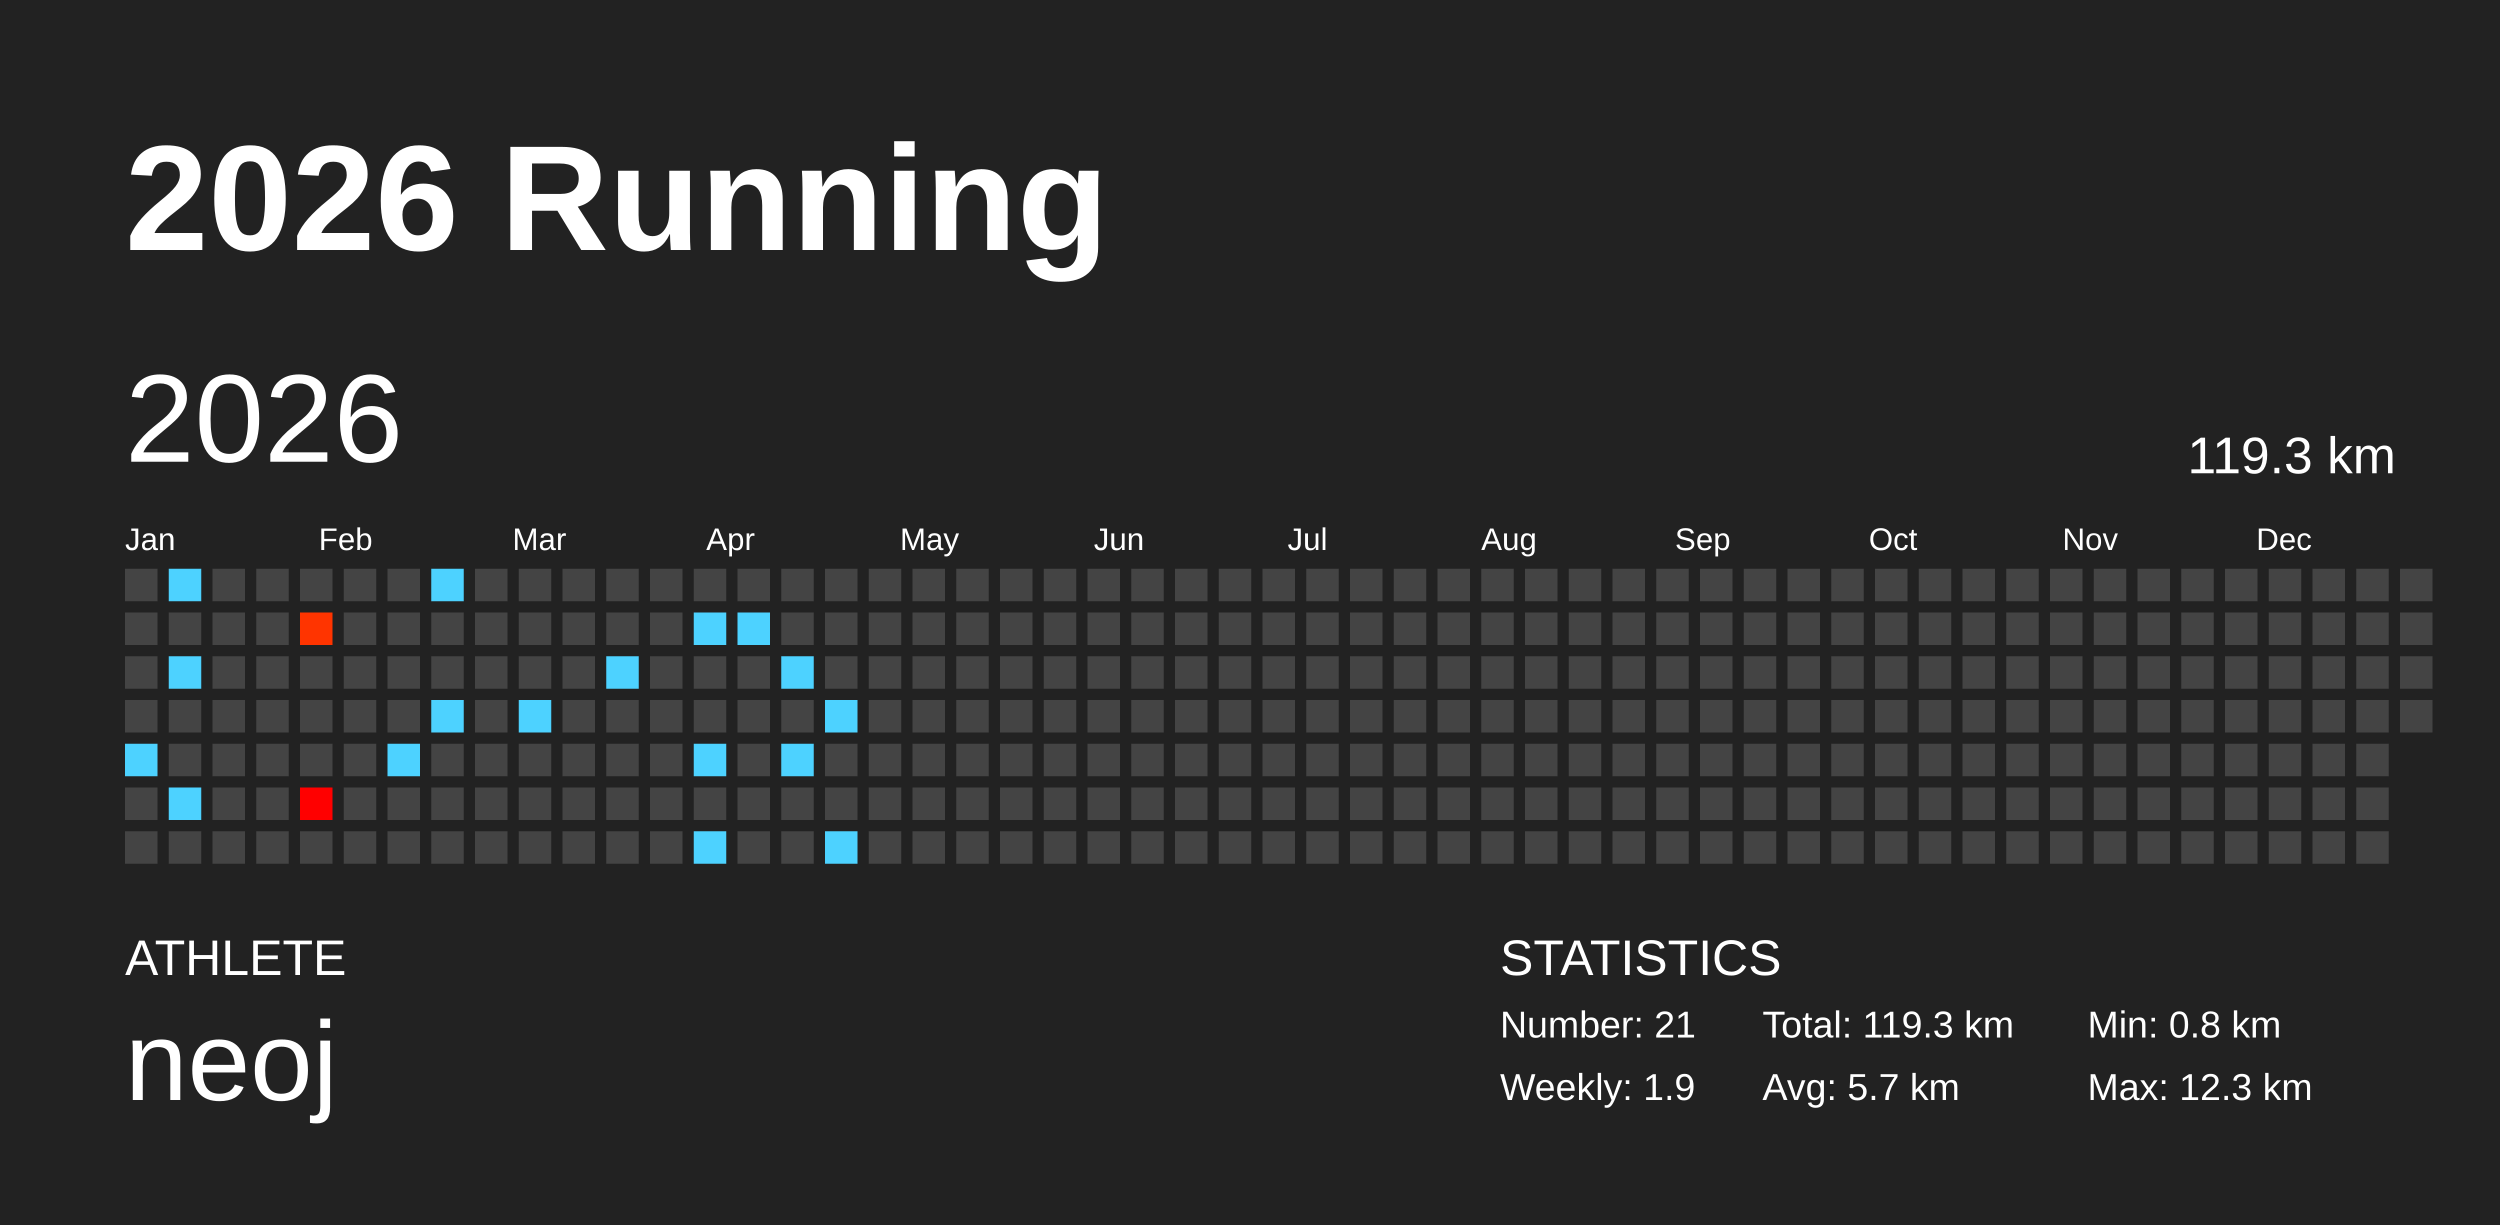
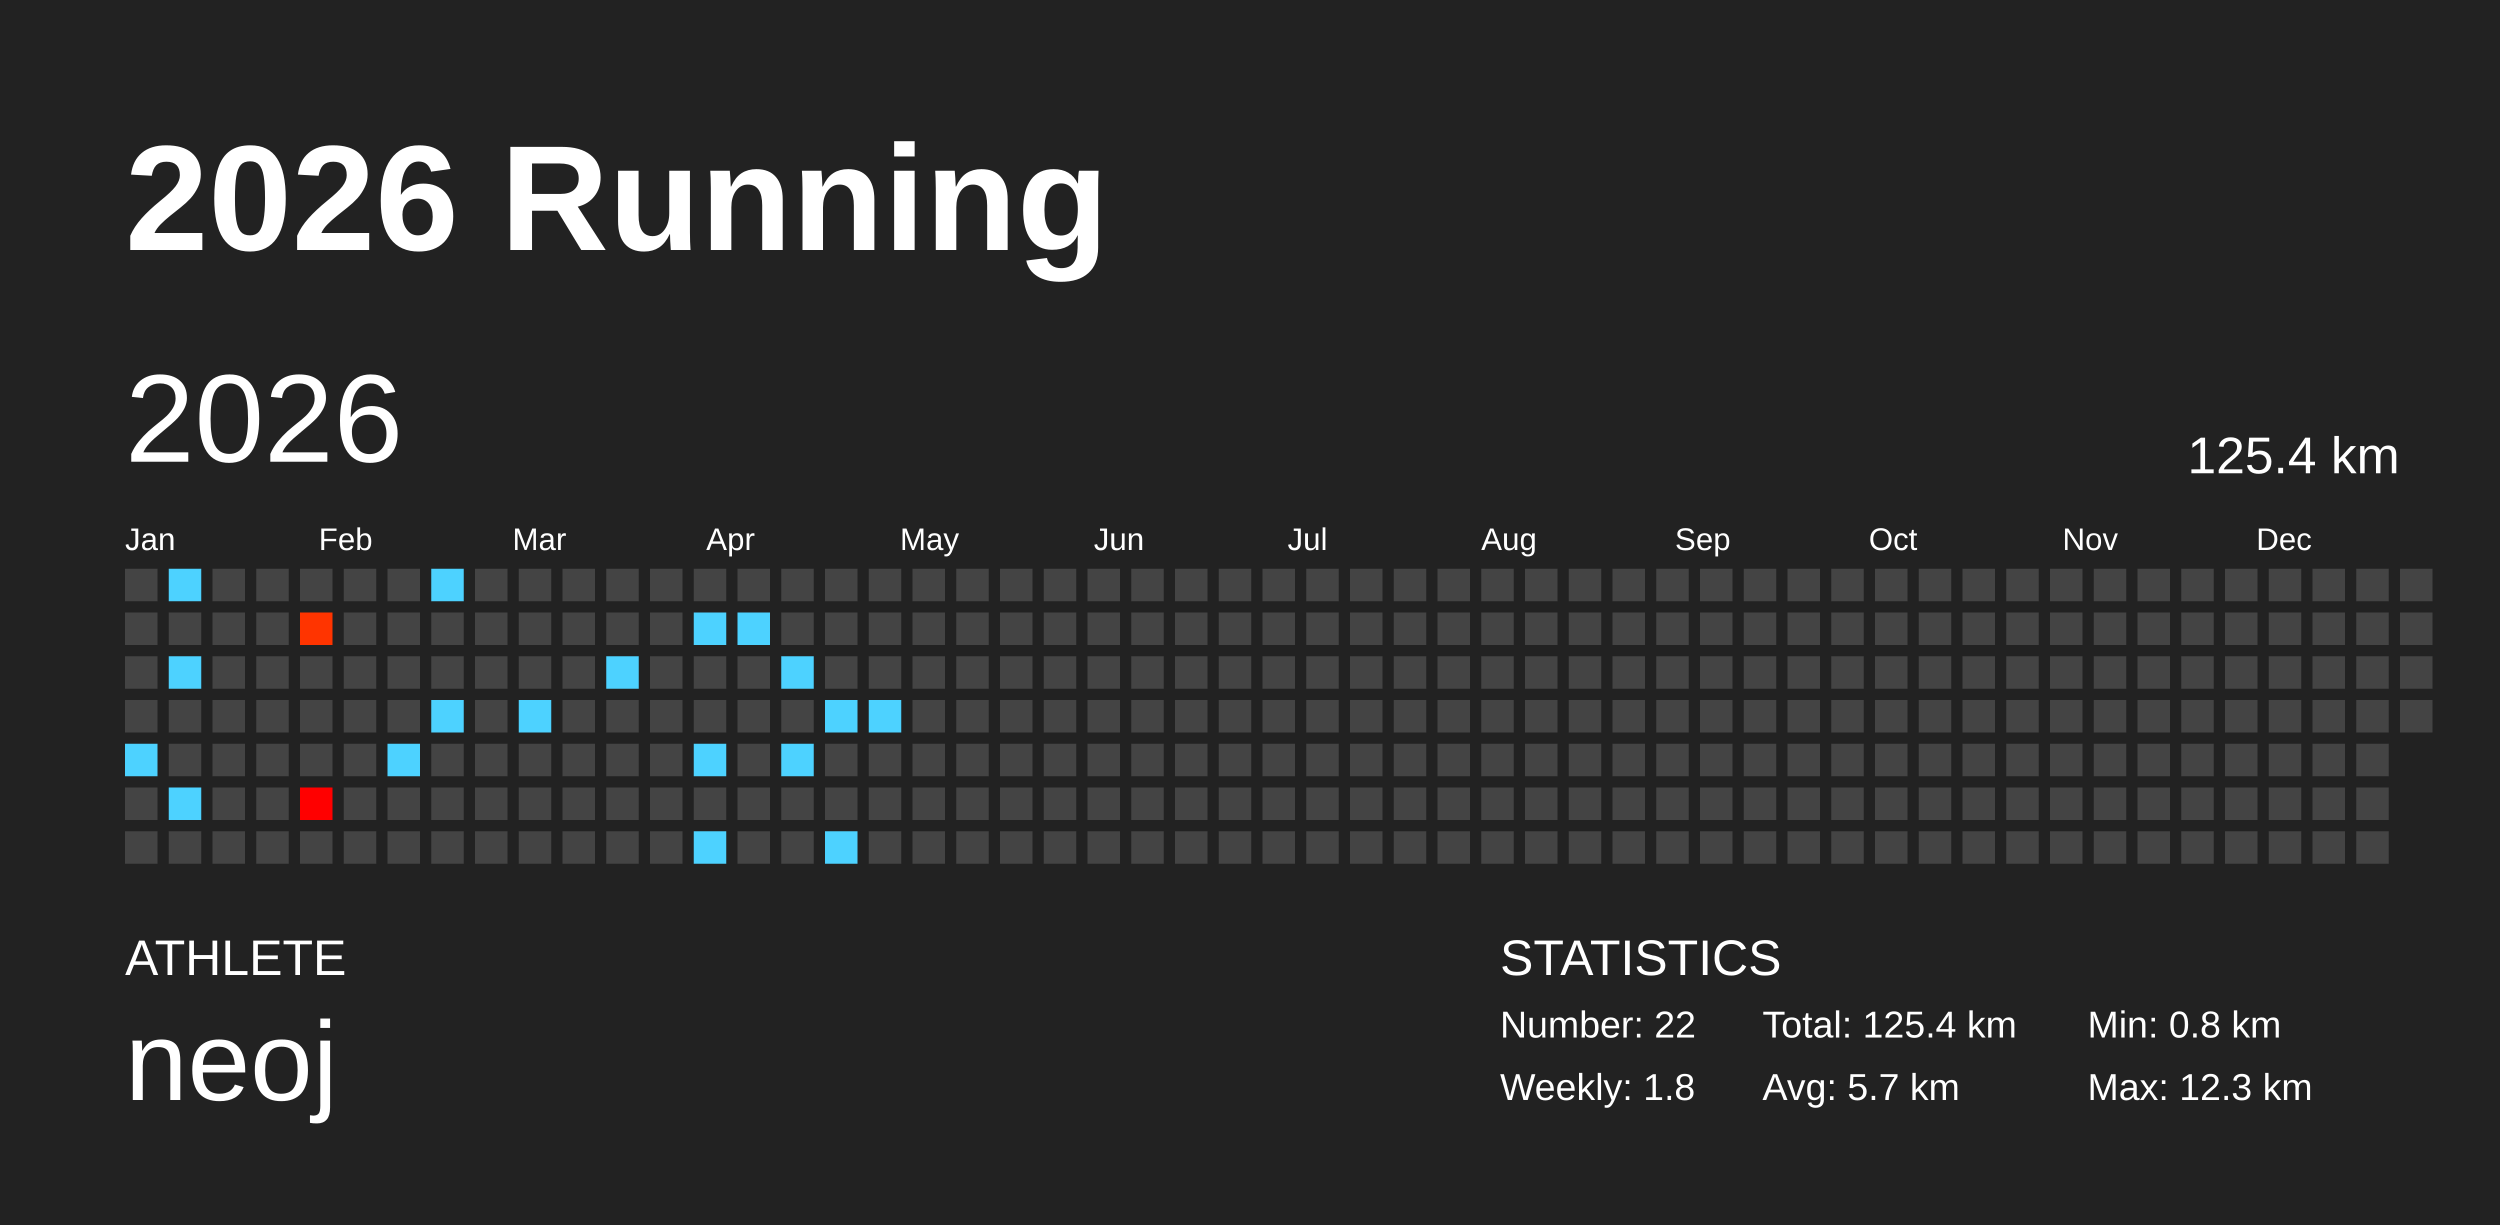
<svg xmlns="http://www.w3.org/2000/svg" baseProfile="full" height="98mm" version="1.1" viewBox="0,0,200,98" width="200mm">
  <defs />
  <rect fill="#222222" height="98" width="200" x="0" y="0" />
  <text fill="#FFFFFF" style="font-size:12px; font-family:Arial; font-weight:bold;" x="10" y="20">2026 Running</text>
  <text fill="#FFFFFF" style="font-size:4px; font-family:Arial" x="10" y="78">ATHLETE</text>
  <text fill="#FFFFFF" style="font-size:9px; font-family:Arial" x="10" y="88">neoj</text>
  <text fill="#FFFFFF" style="font-size:4px; font-family:Arial" x="120" y="78">STATISTICS</text>
-   <text fill="#FFFFFF" style="font-size:3px; font-family:Arial" x="120" y="83">Number: 21</text>
-   <text fill="#FFFFFF" style="font-size:3px; font-family:Arial" x="120" y="88">Weekly: 1.9</text>
-   <text fill="#FFFFFF" style="font-size:3px; font-family:Arial" x="141" y="83">Total: 119.3 km</text>
+   <text fill="#FFFFFF" style="font-size:3px; font-family:Arial" x="120" y="83">Number: 22</text>
+   <text fill="#FFFFFF" style="font-size:3px; font-family:Arial" x="120" y="88">Weekly: 1.8</text>
+   <text fill="#FFFFFF" style="font-size:3px; font-family:Arial" x="141" y="83">Total: 125.4 km</text>
  <text fill="#FFFFFF" style="font-size:3px; font-family:Arial" x="141" y="88">Avg: 5.7 km</text>
  <text fill="#FFFFFF" style="font-size:3px; font-family:Arial" x="167" y="83">Min: 0.8 km</text>
  <text fill="#FFFFFF" style="font-size:3px; font-family:Arial" x="167" y="88">Max: 12.3 km</text>
  <text dominant-baseline="hanging" fill="#FFFFFF" style="font-size:10.0px; font-family:Arial;" x="10" y="30">2026</text>
-   <text dominant-baseline="hanging" fill="#FFFFFF" style="font-size:4.125px; font-family:Arial;" x="175" y="35">119.3 km</text>
+   <text dominant-baseline="hanging" fill="#FFFFFF" style="font-size:4.125px; font-family:Arial;" x="175" y="35">125.4 km</text>
  <text fill="#FFFFFF" style="font-size:2.5px; font-family:Arial" x="10.0" y="44">Jan</text>
  <text fill="#FFFFFF" style="font-size:2.5px; font-family:Arial" x="25.5" y="44">Feb</text>
  <text fill="#FFFFFF" style="font-size:2.5px; font-family:Arial" x="41.0" y="44">Mar</text>
  <text fill="#FFFFFF" style="font-size:2.5px; font-family:Arial" x="56.5" y="44">Apr</text>
  <text fill="#FFFFFF" style="font-size:2.5px; font-family:Arial" x="72.0" y="44">May</text>
  <text fill="#FFFFFF" style="font-size:2.5px; font-family:Arial" x="87.5" y="44">Jun</text>
  <text fill="#FFFFFF" style="font-size:2.5px; font-family:Arial" x="103.0" y="44">Jul</text>
  <text fill="#FFFFFF" style="font-size:2.5px; font-family:Arial" x="118.5" y="44">Aug</text>
  <text fill="#FFFFFF" style="font-size:2.5px; font-family:Arial" x="134.0" y="44">Sep</text>
  <text fill="#FFFFFF" style="font-size:2.5px; font-family:Arial" x="149.5" y="44">Oct</text>
  <text fill="#FFFFFF" style="font-size:2.5px; font-family:Arial" x="165.0" y="44">Nov</text>
  <text fill="#FFFFFF" style="font-size:2.5px; font-family:Arial" x="180.5" y="44">Dec</text>
  <rect fill="#444444" height="2.6" width="2.6" x="10.0" y="45.5" />
  <rect fill="#444444" height="2.6" width="2.6" x="10.0" y="49.0" />
  <rect fill="#444444" height="2.6" width="2.6" x="10.0" y="52.5" />
  <rect fill="#444444" height="2.6" width="2.6" x="10.0" y="56.0" />
  <rect fill="#4dd2ff" height="2.6" width="2.6" x="10.0" y="59.5" />
  <rect fill="#444444" height="2.6" width="2.6" x="10.0" y="63.0" />
  <rect fill="#444444" height="2.6" width="2.6" x="10.0" y="66.5" />
  <rect fill="#4dd2ff" height="2.6" width="2.6" x="13.5" y="45.5" />
  <rect fill="#444444" height="2.6" width="2.6" x="13.5" y="49.0" />
  <rect fill="#4dd2ff" height="2.6" width="2.6" x="13.5" y="52.5" />
  <rect fill="#444444" height="2.6" width="2.6" x="13.5" y="56.0" />
  <rect fill="#444444" height="2.6" width="2.6" x="13.5" y="59.5" />
  <rect fill="#4dd2ff" height="2.6" width="2.6" x="13.5" y="63.0" />
  <rect fill="#444444" height="2.6" width="2.6" x="13.5" y="66.5" />
  <rect fill="#444444" height="2.6" width="2.6" x="17.0" y="45.5" />
  <rect fill="#444444" height="2.6" width="2.6" x="17.0" y="49.0" />
  <rect fill="#444444" height="2.6" width="2.6" x="17.0" y="52.5" />
  <rect fill="#444444" height="2.6" width="2.6" x="17.0" y="56.0" />
  <rect fill="#444444" height="2.6" width="2.6" x="17.0" y="59.5" />
  <rect fill="#444444" height="2.6" width="2.6" x="17.0" y="63.0" />
  <rect fill="#444444" height="2.6" width="2.6" x="17.0" y="66.5" />
  <rect fill="#444444" height="2.6" width="2.6" x="20.5" y="45.5" />
  <rect fill="#444444" height="2.6" width="2.6" x="20.5" y="49.0" />
  <rect fill="#444444" height="2.6" width="2.6" x="20.5" y="52.5" />
  <rect fill="#444444" height="2.6" width="2.6" x="20.5" y="56.0" />
  <rect fill="#444444" height="2.6" width="2.6" x="20.5" y="59.5" />
  <rect fill="#444444" height="2.6" width="2.6" x="20.5" y="63.0" />
  <rect fill="#444444" height="2.6" width="2.6" x="20.5" y="66.5" />
  <rect fill="#444444" height="2.6" width="2.6" x="24.0" y="45.5" />
  <rect fill="#ff3400" height="2.6" width="2.6" x="24.0" y="49.0" />
  <rect fill="#444444" height="2.6" width="2.6" x="24.0" y="52.5" />
  <rect fill="#444444" height="2.6" width="2.6" x="24.0" y="56.0" />
  <rect fill="#444444" height="2.6" width="2.6" x="24.0" y="59.5" />
  <rect fill="#ff0000" height="2.6" width="2.6" x="24.0" y="63.0" />
  <rect fill="#444444" height="2.6" width="2.6" x="24.0" y="66.5" />
  <rect fill="#444444" height="2.6" width="2.6" x="27.5" y="45.5" />
  <rect fill="#444444" height="2.6" width="2.6" x="27.5" y="49.0" />
  <rect fill="#444444" height="2.6" width="2.6" x="27.5" y="52.5" />
  <rect fill="#444444" height="2.6" width="2.6" x="27.5" y="56.0" />
  <rect fill="#444444" height="2.6" width="2.6" x="27.5" y="59.5" />
  <rect fill="#444444" height="2.6" width="2.6" x="27.5" y="63.0" />
  <rect fill="#444444" height="2.6" width="2.6" x="27.5" y="66.5" />
  <rect fill="#444444" height="2.6" width="2.6" x="31.0" y="45.5" />
  <rect fill="#444444" height="2.6" width="2.6" x="31.0" y="49.0" />
  <rect fill="#444444" height="2.6" width="2.6" x="31.0" y="52.5" />
  <rect fill="#444444" height="2.6" width="2.6" x="31.0" y="56.0" />
  <rect fill="#4dd2ff" height="2.6" width="2.6" x="31.0" y="59.5" />
  <rect fill="#444444" height="2.6" width="2.6" x="31.0" y="63.0" />
  <rect fill="#444444" height="2.6" width="2.6" x="31.0" y="66.5" />
  <rect fill="#4dd2ff" height="2.6" width="2.6" x="34.5" y="45.5" />
  <rect fill="#444444" height="2.6" width="2.6" x="34.5" y="49.0" />
  <rect fill="#444444" height="2.6" width="2.6" x="34.5" y="52.5" />
  <rect fill="#4dd2ff" height="2.6" width="2.6" x="34.5" y="56.0" />
  <rect fill="#444444" height="2.6" width="2.6" x="34.5" y="59.5" />
  <rect fill="#444444" height="2.6" width="2.6" x="34.5" y="63.0" />
  <rect fill="#444444" height="2.6" width="2.6" x="34.5" y="66.5" />
  <rect fill="#444444" height="2.6" width="2.6" x="38.0" y="45.5" />
  <rect fill="#444444" height="2.6" width="2.6" x="38.0" y="49.0" />
  <rect fill="#444444" height="2.6" width="2.6" x="38.0" y="52.5" />
  <rect fill="#444444" height="2.6" width="2.6" x="38.0" y="56.0" />
  <rect fill="#444444" height="2.6" width="2.6" x="38.0" y="59.5" />
  <rect fill="#444444" height="2.6" width="2.6" x="38.0" y="63.0" />
  <rect fill="#444444" height="2.6" width="2.6" x="38.0" y="66.5" />
  <rect fill="#444444" height="2.6" width="2.6" x="41.5" y="45.5" />
  <rect fill="#444444" height="2.6" width="2.6" x="41.5" y="49.0" />
  <rect fill="#444444" height="2.6" width="2.6" x="41.5" y="52.5" />
  <rect fill="#4dd2ff" height="2.6" width="2.6" x="41.5" y="56.0" />
  <rect fill="#444444" height="2.6" width="2.6" x="41.5" y="59.5" />
  <rect fill="#444444" height="2.6" width="2.6" x="41.5" y="63.0" />
  <rect fill="#444444" height="2.6" width="2.6" x="41.5" y="66.5" />
  <rect fill="#444444" height="2.6" width="2.6" x="45.0" y="45.5" />
  <rect fill="#444444" height="2.6" width="2.6" x="45.0" y="49.0" />
  <rect fill="#444444" height="2.6" width="2.6" x="45.0" y="52.5" />
  <rect fill="#444444" height="2.6" width="2.6" x="45.0" y="56.0" />
  <rect fill="#444444" height="2.6" width="2.6" x="45.0" y="59.5" />
  <rect fill="#444444" height="2.6" width="2.6" x="45.0" y="63.0" />
  <rect fill="#444444" height="2.6" width="2.6" x="45.0" y="66.5" />
  <rect fill="#444444" height="2.6" width="2.6" x="48.5" y="45.5" />
  <rect fill="#444444" height="2.6" width="2.6" x="48.5" y="49.0" />
  <rect fill="#4dd2ff" height="2.6" width="2.6" x="48.5" y="52.5" />
  <rect fill="#444444" height="2.6" width="2.6" x="48.5" y="56.0" />
  <rect fill="#444444" height="2.6" width="2.6" x="48.5" y="59.5" />
  <rect fill="#444444" height="2.6" width="2.6" x="48.5" y="63.0" />
  <rect fill="#444444" height="2.6" width="2.6" x="48.5" y="66.5" />
  <rect fill="#444444" height="2.6" width="2.6" x="52.0" y="45.5" />
  <rect fill="#444444" height="2.6" width="2.6" x="52.0" y="49.0" />
  <rect fill="#444444" height="2.6" width="2.6" x="52.0" y="52.5" />
  <rect fill="#444444" height="2.6" width="2.6" x="52.0" y="56.0" />
  <rect fill="#444444" height="2.6" width="2.6" x="52.0" y="59.5" />
  <rect fill="#444444" height="2.6" width="2.6" x="52.0" y="63.0" />
  <rect fill="#444444" height="2.6" width="2.6" x="52.0" y="66.5" />
  <rect fill="#444444" height="2.6" width="2.6" x="55.5" y="45.5" />
  <rect fill="#4dd2ff" height="2.6" width="2.6" x="55.5" y="49.0" />
  <rect fill="#444444" height="2.6" width="2.6" x="55.5" y="52.5" />
  <rect fill="#444444" height="2.6" width="2.6" x="55.5" y="56.0" />
  <rect fill="#4dd2ff" height="2.6" width="2.6" x="55.5" y="59.5" />
  <rect fill="#444444" height="2.6" width="2.6" x="55.5" y="63.0" />
  <rect fill="#4dd2ff" height="2.6" width="2.6" x="55.5" y="66.5" />
  <rect fill="#444444" height="2.6" width="2.6" x="59.0" y="45.5" />
  <rect fill="#4dd2ff" height="2.6" width="2.6" x="59.0" y="49.0" />
  <rect fill="#444444" height="2.6" width="2.6" x="59.0" y="52.5" />
  <rect fill="#444444" height="2.6" width="2.6" x="59.0" y="56.0" />
  <rect fill="#444444" height="2.6" width="2.6" x="59.0" y="59.5" />
  <rect fill="#444444" height="2.6" width="2.6" x="59.0" y="63.0" />
  <rect fill="#444444" height="2.6" width="2.6" x="59.0" y="66.5" />
  <rect fill="#444444" height="2.6" width="2.6" x="62.5" y="45.5" />
  <rect fill="#444444" height="2.6" width="2.6" x="62.5" y="49.0" />
  <rect fill="#4dd2ff" height="2.6" width="2.6" x="62.5" y="52.5" />
  <rect fill="#444444" height="2.6" width="2.6" x="62.5" y="56.0" />
  <rect fill="#4dd2ff" height="2.6" width="2.6" x="62.5" y="59.5" />
  <rect fill="#444444" height="2.6" width="2.6" x="62.5" y="63.0" />
  <rect fill="#444444" height="2.6" width="2.6" x="62.5" y="66.5" />
  <rect fill="#444444" height="2.6" width="2.6" x="66.0" y="45.5" />
  <rect fill="#444444" height="2.6" width="2.6" x="66.0" y="49.0" />
  <rect fill="#444444" height="2.6" width="2.6" x="66.0" y="52.5" />
  <rect fill="#4dd2ff" height="2.6" width="2.6" x="66.0" y="56.0" />
  <rect fill="#444444" height="2.6" width="2.6" x="66.0" y="59.5" />
  <rect fill="#444444" height="2.6" width="2.6" x="66.0" y="63.0" />
  <rect fill="#4dd2ff" height="2.6" width="2.6" x="66.0" y="66.5" />
  <rect fill="#444444" height="2.6" width="2.6" x="69.5" y="45.5" />
  <rect fill="#444444" height="2.6" width="2.6" x="69.5" y="49.0" />
  <rect fill="#444444" height="2.6" width="2.6" x="69.5" y="52.5" />
-   <rect fill="#444444" height="2.6" width="2.6" x="69.5" y="56.0" />
+   <rect fill="#4dd2ff" height="2.6" width="2.6" x="69.5" y="56.0" />
  <rect fill="#444444" height="2.6" width="2.6" x="69.5" y="59.5" />
  <rect fill="#444444" height="2.6" width="2.6" x="69.5" y="63.0" />
  <rect fill="#444444" height="2.6" width="2.6" x="69.5" y="66.5" />
  <rect fill="#444444" height="2.6" width="2.6" x="73.0" y="45.5" />
  <rect fill="#444444" height="2.6" width="2.6" x="73.0" y="49.0" />
  <rect fill="#444444" height="2.6" width="2.6" x="73.0" y="52.5" />
  <rect fill="#444444" height="2.6" width="2.6" x="73.0" y="56.0" />
  <rect fill="#444444" height="2.6" width="2.6" x="73.0" y="59.5" />
  <rect fill="#444444" height="2.6" width="2.6" x="73.0" y="63.0" />
  <rect fill="#444444" height="2.6" width="2.6" x="73.0" y="66.5" />
  <rect fill="#444444" height="2.6" width="2.6" x="76.5" y="45.5" />
  <rect fill="#444444" height="2.6" width="2.6" x="76.5" y="49.0" />
  <rect fill="#444444" height="2.6" width="2.6" x="76.5" y="52.5" />
  <rect fill="#444444" height="2.6" width="2.6" x="76.5" y="56.0" />
  <rect fill="#444444" height="2.6" width="2.6" x="76.5" y="59.5" />
  <rect fill="#444444" height="2.6" width="2.6" x="76.5" y="63.0" />
  <rect fill="#444444" height="2.6" width="2.6" x="76.5" y="66.5" />
  <rect fill="#444444" height="2.6" width="2.6" x="80.0" y="45.5" />
  <rect fill="#444444" height="2.6" width="2.6" x="80.0" y="49.0" />
  <rect fill="#444444" height="2.6" width="2.6" x="80.0" y="52.5" />
  <rect fill="#444444" height="2.6" width="2.6" x="80.0" y="56.0" />
  <rect fill="#444444" height="2.6" width="2.6" x="80.0" y="59.5" />
  <rect fill="#444444" height="2.6" width="2.6" x="80.0" y="63.0" />
  <rect fill="#444444" height="2.6" width="2.6" x="80.0" y="66.5" />
  <rect fill="#444444" height="2.6" width="2.6" x="83.5" y="45.5" />
  <rect fill="#444444" height="2.6" width="2.6" x="83.5" y="49.0" />
  <rect fill="#444444" height="2.6" width="2.6" x="83.5" y="52.5" />
  <rect fill="#444444" height="2.6" width="2.6" x="83.5" y="56.0" />
  <rect fill="#444444" height="2.6" width="2.6" x="83.5" y="59.5" />
  <rect fill="#444444" height="2.6" width="2.6" x="83.5" y="63.0" />
  <rect fill="#444444" height="2.6" width="2.6" x="83.5" y="66.5" />
  <rect fill="#444444" height="2.6" width="2.6" x="87.0" y="45.5" />
  <rect fill="#444444" height="2.6" width="2.6" x="87.0" y="49.0" />
  <rect fill="#444444" height="2.6" width="2.6" x="87.0" y="52.5" />
  <rect fill="#444444" height="2.6" width="2.6" x="87.0" y="56.0" />
  <rect fill="#444444" height="2.6" width="2.6" x="87.0" y="59.5" />
  <rect fill="#444444" height="2.6" width="2.6" x="87.0" y="63.0" />
  <rect fill="#444444" height="2.6" width="2.6" x="87.0" y="66.5" />
  <rect fill="#444444" height="2.6" width="2.6" x="90.5" y="45.5" />
  <rect fill="#444444" height="2.6" width="2.6" x="90.5" y="49.0" />
  <rect fill="#444444" height="2.6" width="2.6" x="90.5" y="52.5" />
  <rect fill="#444444" height="2.6" width="2.6" x="90.5" y="56.0" />
  <rect fill="#444444" height="2.6" width="2.6" x="90.5" y="59.5" />
  <rect fill="#444444" height="2.6" width="2.6" x="90.5" y="63.0" />
  <rect fill="#444444" height="2.6" width="2.6" x="90.5" y="66.5" />
  <rect fill="#444444" height="2.6" width="2.6" x="94.0" y="45.5" />
  <rect fill="#444444" height="2.6" width="2.6" x="94.0" y="49.0" />
  <rect fill="#444444" height="2.6" width="2.6" x="94.0" y="52.5" />
  <rect fill="#444444" height="2.6" width="2.6" x="94.0" y="56.0" />
  <rect fill="#444444" height="2.6" width="2.6" x="94.0" y="59.5" />
  <rect fill="#444444" height="2.6" width="2.6" x="94.0" y="63.0" />
  <rect fill="#444444" height="2.6" width="2.6" x="94.0" y="66.5" />
  <rect fill="#444444" height="2.6" width="2.6" x="97.5" y="45.5" />
  <rect fill="#444444" height="2.6" width="2.6" x="97.5" y="49.0" />
  <rect fill="#444444" height="2.6" width="2.6" x="97.5" y="52.5" />
  <rect fill="#444444" height="2.6" width="2.6" x="97.5" y="56.0" />
  <rect fill="#444444" height="2.6" width="2.6" x="97.5" y="59.5" />
  <rect fill="#444444" height="2.6" width="2.6" x="97.5" y="63.0" />
  <rect fill="#444444" height="2.6" width="2.6" x="97.5" y="66.5" />
  <rect fill="#444444" height="2.6" width="2.6" x="101.0" y="45.5" />
  <rect fill="#444444" height="2.6" width="2.6" x="101.0" y="49.0" />
  <rect fill="#444444" height="2.6" width="2.6" x="101.0" y="52.5" />
  <rect fill="#444444" height="2.6" width="2.6" x="101.0" y="56.0" />
  <rect fill="#444444" height="2.6" width="2.6" x="101.0" y="59.5" />
  <rect fill="#444444" height="2.6" width="2.6" x="101.0" y="63.0" />
  <rect fill="#444444" height="2.6" width="2.6" x="101.0" y="66.5" />
  <rect fill="#444444" height="2.6" width="2.6" x="104.5" y="45.5" />
  <rect fill="#444444" height="2.6" width="2.6" x="104.5" y="49.0" />
  <rect fill="#444444" height="2.6" width="2.6" x="104.5" y="52.5" />
  <rect fill="#444444" height="2.6" width="2.6" x="104.5" y="56.0" />
  <rect fill="#444444" height="2.6" width="2.6" x="104.5" y="59.5" />
  <rect fill="#444444" height="2.6" width="2.6" x="104.5" y="63.0" />
  <rect fill="#444444" height="2.6" width="2.6" x="104.5" y="66.5" />
  <rect fill="#444444" height="2.6" width="2.6" x="108.0" y="45.5" />
  <rect fill="#444444" height="2.6" width="2.6" x="108.0" y="49.0" />
  <rect fill="#444444" height="2.6" width="2.6" x="108.0" y="52.5" />
  <rect fill="#444444" height="2.6" width="2.6" x="108.0" y="56.0" />
  <rect fill="#444444" height="2.6" width="2.6" x="108.0" y="59.5" />
  <rect fill="#444444" height="2.6" width="2.6" x="108.0" y="63.0" />
  <rect fill="#444444" height="2.6" width="2.6" x="108.0" y="66.5" />
  <rect fill="#444444" height="2.6" width="2.6" x="111.5" y="45.5" />
  <rect fill="#444444" height="2.6" width="2.6" x="111.5" y="49.0" />
  <rect fill="#444444" height="2.6" width="2.6" x="111.5" y="52.5" />
  <rect fill="#444444" height="2.6" width="2.6" x="111.5" y="56.0" />
  <rect fill="#444444" height="2.6" width="2.6" x="111.5" y="59.5" />
  <rect fill="#444444" height="2.6" width="2.6" x="111.5" y="63.0" />
  <rect fill="#444444" height="2.6" width="2.6" x="111.5" y="66.5" />
  <rect fill="#444444" height="2.6" width="2.6" x="115.0" y="45.5" />
  <rect fill="#444444" height="2.6" width="2.6" x="115.0" y="49.0" />
  <rect fill="#444444" height="2.6" width="2.6" x="115.0" y="52.5" />
  <rect fill="#444444" height="2.6" width="2.6" x="115.0" y="56.0" />
  <rect fill="#444444" height="2.6" width="2.6" x="115.0" y="59.5" />
  <rect fill="#444444" height="2.6" width="2.6" x="115.0" y="63.0" />
  <rect fill="#444444" height="2.6" width="2.6" x="115.0" y="66.5" />
  <rect fill="#444444" height="2.6" width="2.6" x="118.5" y="45.5" />
  <rect fill="#444444" height="2.6" width="2.6" x="118.5" y="49.0" />
  <rect fill="#444444" height="2.6" width="2.6" x="118.5" y="52.5" />
  <rect fill="#444444" height="2.6" width="2.6" x="118.5" y="56.0" />
  <rect fill="#444444" height="2.6" width="2.6" x="118.5" y="59.5" />
  <rect fill="#444444" height="2.6" width="2.6" x="118.5" y="63.0" />
  <rect fill="#444444" height="2.6" width="2.6" x="118.5" y="66.5" />
  <rect fill="#444444" height="2.6" width="2.6" x="122.0" y="45.5" />
  <rect fill="#444444" height="2.6" width="2.6" x="122.0" y="49.0" />
  <rect fill="#444444" height="2.6" width="2.6" x="122.0" y="52.5" />
  <rect fill="#444444" height="2.6" width="2.6" x="122.0" y="56.0" />
  <rect fill="#444444" height="2.6" width="2.6" x="122.0" y="59.5" />
  <rect fill="#444444" height="2.6" width="2.6" x="122.0" y="63.0" />
  <rect fill="#444444" height="2.6" width="2.6" x="122.0" y="66.5" />
  <rect fill="#444444" height="2.6" width="2.6" x="125.5" y="45.5" />
  <rect fill="#444444" height="2.6" width="2.6" x="125.5" y="49.0" />
  <rect fill="#444444" height="2.6" width="2.6" x="125.5" y="52.5" />
  <rect fill="#444444" height="2.6" width="2.6" x="125.5" y="56.0" />
  <rect fill="#444444" height="2.6" width="2.6" x="125.5" y="59.5" />
  <rect fill="#444444" height="2.6" width="2.6" x="125.5" y="63.0" />
  <rect fill="#444444" height="2.6" width="2.6" x="125.5" y="66.5" />
  <rect fill="#444444" height="2.6" width="2.6" x="129.0" y="45.5" />
  <rect fill="#444444" height="2.6" width="2.6" x="129.0" y="49.0" />
  <rect fill="#444444" height="2.6" width="2.6" x="129.0" y="52.5" />
  <rect fill="#444444" height="2.6" width="2.6" x="129.0" y="56.0" />
  <rect fill="#444444" height="2.6" width="2.6" x="129.0" y="59.5" />
  <rect fill="#444444" height="2.6" width="2.6" x="129.0" y="63.0" />
  <rect fill="#444444" height="2.6" width="2.6" x="129.0" y="66.5" />
  <rect fill="#444444" height="2.6" width="2.6" x="132.5" y="45.5" />
  <rect fill="#444444" height="2.6" width="2.6" x="132.5" y="49.0" />
  <rect fill="#444444" height="2.6" width="2.6" x="132.5" y="52.5" />
  <rect fill="#444444" height="2.6" width="2.6" x="132.5" y="56.0" />
  <rect fill="#444444" height="2.6" width="2.6" x="132.5" y="59.5" />
  <rect fill="#444444" height="2.6" width="2.6" x="132.5" y="63.0" />
  <rect fill="#444444" height="2.6" width="2.6" x="132.5" y="66.5" />
  <rect fill="#444444" height="2.6" width="2.6" x="136.0" y="45.5" />
  <rect fill="#444444" height="2.6" width="2.6" x="136.0" y="49.0" />
  <rect fill="#444444" height="2.6" width="2.6" x="136.0" y="52.5" />
  <rect fill="#444444" height="2.6" width="2.6" x="136.0" y="56.0" />
  <rect fill="#444444" height="2.6" width="2.6" x="136.0" y="59.5" />
  <rect fill="#444444" height="2.6" width="2.6" x="136.0" y="63.0" />
  <rect fill="#444444" height="2.6" width="2.6" x="136.0" y="66.5" />
  <rect fill="#444444" height="2.6" width="2.6" x="139.5" y="45.5" />
  <rect fill="#444444" height="2.6" width="2.6" x="139.5" y="49.0" />
  <rect fill="#444444" height="2.6" width="2.6" x="139.5" y="52.5" />
  <rect fill="#444444" height="2.6" width="2.6" x="139.5" y="56.0" />
  <rect fill="#444444" height="2.6" width="2.6" x="139.5" y="59.5" />
  <rect fill="#444444" height="2.6" width="2.6" x="139.5" y="63.0" />
  <rect fill="#444444" height="2.6" width="2.6" x="139.5" y="66.5" />
  <rect fill="#444444" height="2.6" width="2.6" x="143.0" y="45.5" />
  <rect fill="#444444" height="2.6" width="2.6" x="143.0" y="49.0" />
  <rect fill="#444444" height="2.6" width="2.6" x="143.0" y="52.5" />
  <rect fill="#444444" height="2.6" width="2.6" x="143.0" y="56.0" />
  <rect fill="#444444" height="2.6" width="2.6" x="143.0" y="59.5" />
  <rect fill="#444444" height="2.6" width="2.6" x="143.0" y="63.0" />
  <rect fill="#444444" height="2.6" width="2.6" x="143.0" y="66.5" />
  <rect fill="#444444" height="2.6" width="2.6" x="146.5" y="45.5" />
  <rect fill="#444444" height="2.6" width="2.6" x="146.5" y="49.0" />
  <rect fill="#444444" height="2.6" width="2.6" x="146.5" y="52.5" />
  <rect fill="#444444" height="2.6" width="2.6" x="146.5" y="56.0" />
  <rect fill="#444444" height="2.6" width="2.6" x="146.5" y="59.5" />
  <rect fill="#444444" height="2.6" width="2.6" x="146.5" y="63.0" />
  <rect fill="#444444" height="2.6" width="2.6" x="146.5" y="66.5" />
  <rect fill="#444444" height="2.6" width="2.6" x="150.0" y="45.5" />
  <rect fill="#444444" height="2.6" width="2.6" x="150.0" y="49.0" />
  <rect fill="#444444" height="2.6" width="2.6" x="150.0" y="52.5" />
  <rect fill="#444444" height="2.6" width="2.6" x="150.0" y="56.0" />
  <rect fill="#444444" height="2.6" width="2.6" x="150.0" y="59.5" />
  <rect fill="#444444" height="2.6" width="2.6" x="150.0" y="63.0" />
  <rect fill="#444444" height="2.6" width="2.6" x="150.0" y="66.5" />
  <rect fill="#444444" height="2.6" width="2.6" x="153.5" y="45.5" />
  <rect fill="#444444" height="2.6" width="2.6" x="153.5" y="49.0" />
  <rect fill="#444444" height="2.6" width="2.6" x="153.5" y="52.5" />
  <rect fill="#444444" height="2.6" width="2.6" x="153.5" y="56.0" />
  <rect fill="#444444" height="2.6" width="2.6" x="153.5" y="59.5" />
  <rect fill="#444444" height="2.6" width="2.6" x="153.5" y="63.0" />
  <rect fill="#444444" height="2.6" width="2.6" x="153.5" y="66.5" />
  <rect fill="#444444" height="2.6" width="2.6" x="157.0" y="45.5" />
  <rect fill="#444444" height="2.6" width="2.6" x="157.0" y="49.0" />
  <rect fill="#444444" height="2.6" width="2.6" x="157.0" y="52.5" />
  <rect fill="#444444" height="2.6" width="2.6" x="157.0" y="56.0" />
  <rect fill="#444444" height="2.6" width="2.6" x="157.0" y="59.5" />
  <rect fill="#444444" height="2.6" width="2.6" x="157.0" y="63.0" />
  <rect fill="#444444" height="2.6" width="2.6" x="157.0" y="66.5" />
  <rect fill="#444444" height="2.6" width="2.6" x="160.5" y="45.5" />
  <rect fill="#444444" height="2.6" width="2.6" x="160.5" y="49.0" />
  <rect fill="#444444" height="2.6" width="2.6" x="160.5" y="52.5" />
  <rect fill="#444444" height="2.6" width="2.6" x="160.5" y="56.0" />
  <rect fill="#444444" height="2.6" width="2.6" x="160.5" y="59.5" />
  <rect fill="#444444" height="2.6" width="2.6" x="160.5" y="63.0" />
  <rect fill="#444444" height="2.6" width="2.6" x="160.5" y="66.5" />
  <rect fill="#444444" height="2.6" width="2.6" x="164.0" y="45.5" />
  <rect fill="#444444" height="2.6" width="2.6" x="164.0" y="49.0" />
  <rect fill="#444444" height="2.6" width="2.6" x="164.0" y="52.5" />
  <rect fill="#444444" height="2.6" width="2.6" x="164.0" y="56.0" />
  <rect fill="#444444" height="2.6" width="2.6" x="164.0" y="59.5" />
  <rect fill="#444444" height="2.6" width="2.6" x="164.0" y="63.0" />
  <rect fill="#444444" height="2.6" width="2.6" x="164.0" y="66.5" />
  <rect fill="#444444" height="2.6" width="2.6" x="167.5" y="45.5" />
  <rect fill="#444444" height="2.6" width="2.6" x="167.5" y="49.0" />
  <rect fill="#444444" height="2.6" width="2.6" x="167.5" y="52.5" />
  <rect fill="#444444" height="2.6" width="2.6" x="167.5" y="56.0" />
  <rect fill="#444444" height="2.6" width="2.6" x="167.5" y="59.5" />
  <rect fill="#444444" height="2.6" width="2.6" x="167.5" y="63.0" />
  <rect fill="#444444" height="2.6" width="2.6" x="167.5" y="66.5" />
  <rect fill="#444444" height="2.6" width="2.6" x="171.0" y="45.5" />
  <rect fill="#444444" height="2.6" width="2.6" x="171.0" y="49.0" />
  <rect fill="#444444" height="2.6" width="2.6" x="171.0" y="52.5" />
  <rect fill="#444444" height="2.6" width="2.6" x="171.0" y="56.0" />
  <rect fill="#444444" height="2.6" width="2.6" x="171.0" y="59.5" />
  <rect fill="#444444" height="2.6" width="2.6" x="171.0" y="63.0" />
  <rect fill="#444444" height="2.6" width="2.6" x="171.0" y="66.5" />
  <rect fill="#444444" height="2.6" width="2.6" x="174.5" y="45.5" />
  <rect fill="#444444" height="2.6" width="2.6" x="174.5" y="49.0" />
  <rect fill="#444444" height="2.6" width="2.6" x="174.5" y="52.5" />
  <rect fill="#444444" height="2.6" width="2.6" x="174.5" y="56.0" />
  <rect fill="#444444" height="2.6" width="2.6" x="174.5" y="59.5" />
  <rect fill="#444444" height="2.6" width="2.6" x="174.5" y="63.0" />
  <rect fill="#444444" height="2.6" width="2.6" x="174.5" y="66.5" />
  <rect fill="#444444" height="2.6" width="2.6" x="178.0" y="45.5" />
  <rect fill="#444444" height="2.6" width="2.6" x="178.0" y="49.0" />
  <rect fill="#444444" height="2.6" width="2.6" x="178.0" y="52.5" />
  <rect fill="#444444" height="2.6" width="2.6" x="178.0" y="56.0" />
  <rect fill="#444444" height="2.6" width="2.6" x="178.0" y="59.5" />
  <rect fill="#444444" height="2.6" width="2.6" x="178.0" y="63.0" />
  <rect fill="#444444" height="2.6" width="2.6" x="178.0" y="66.5" />
  <rect fill="#444444" height="2.6" width="2.6" x="181.5" y="45.5" />
  <rect fill="#444444" height="2.6" width="2.6" x="181.5" y="49.0" />
  <rect fill="#444444" height="2.6" width="2.6" x="181.5" y="52.5" />
  <rect fill="#444444" height="2.6" width="2.6" x="181.5" y="56.0" />
  <rect fill="#444444" height="2.6" width="2.6" x="181.5" y="59.5" />
  <rect fill="#444444" height="2.6" width="2.6" x="181.5" y="63.0" />
  <rect fill="#444444" height="2.6" width="2.6" x="181.5" y="66.5" />
  <rect fill="#444444" height="2.6" width="2.6" x="185.0" y="45.5" />
  <rect fill="#444444" height="2.6" width="2.6" x="185.0" y="49.0" />
  <rect fill="#444444" height="2.6" width="2.6" x="185.0" y="52.5" />
  <rect fill="#444444" height="2.6" width="2.6" x="185.0" y="56.0" />
  <rect fill="#444444" height="2.6" width="2.6" x="185.0" y="59.5" />
  <rect fill="#444444" height="2.6" width="2.6" x="185.0" y="63.0" />
  <rect fill="#444444" height="2.6" width="2.6" x="185.0" y="66.5" />
  <rect fill="#444444" height="2.6" width="2.6" x="188.5" y="45.5" />
  <rect fill="#444444" height="2.6" width="2.6" x="188.5" y="49.0" />
  <rect fill="#444444" height="2.6" width="2.6" x="188.5" y="52.5" />
  <rect fill="#444444" height="2.6" width="2.6" x="188.5" y="56.0" />
  <rect fill="#444444" height="2.6" width="2.6" x="188.5" y="59.5" />
  <rect fill="#444444" height="2.6" width="2.6" x="188.5" y="63.0" />
  <rect fill="#444444" height="2.6" width="2.6" x="188.5" y="66.5" />
  <rect fill="#444444" height="2.6" width="2.6" x="192.0" y="45.5" />
  <rect fill="#444444" height="2.6" width="2.6" x="192.0" y="49.0" />
  <rect fill="#444444" height="2.6" width="2.6" x="192.0" y="52.5" />
  <rect fill="#444444" height="2.6" width="2.6" x="192.0" y="56.0" />
</svg>
